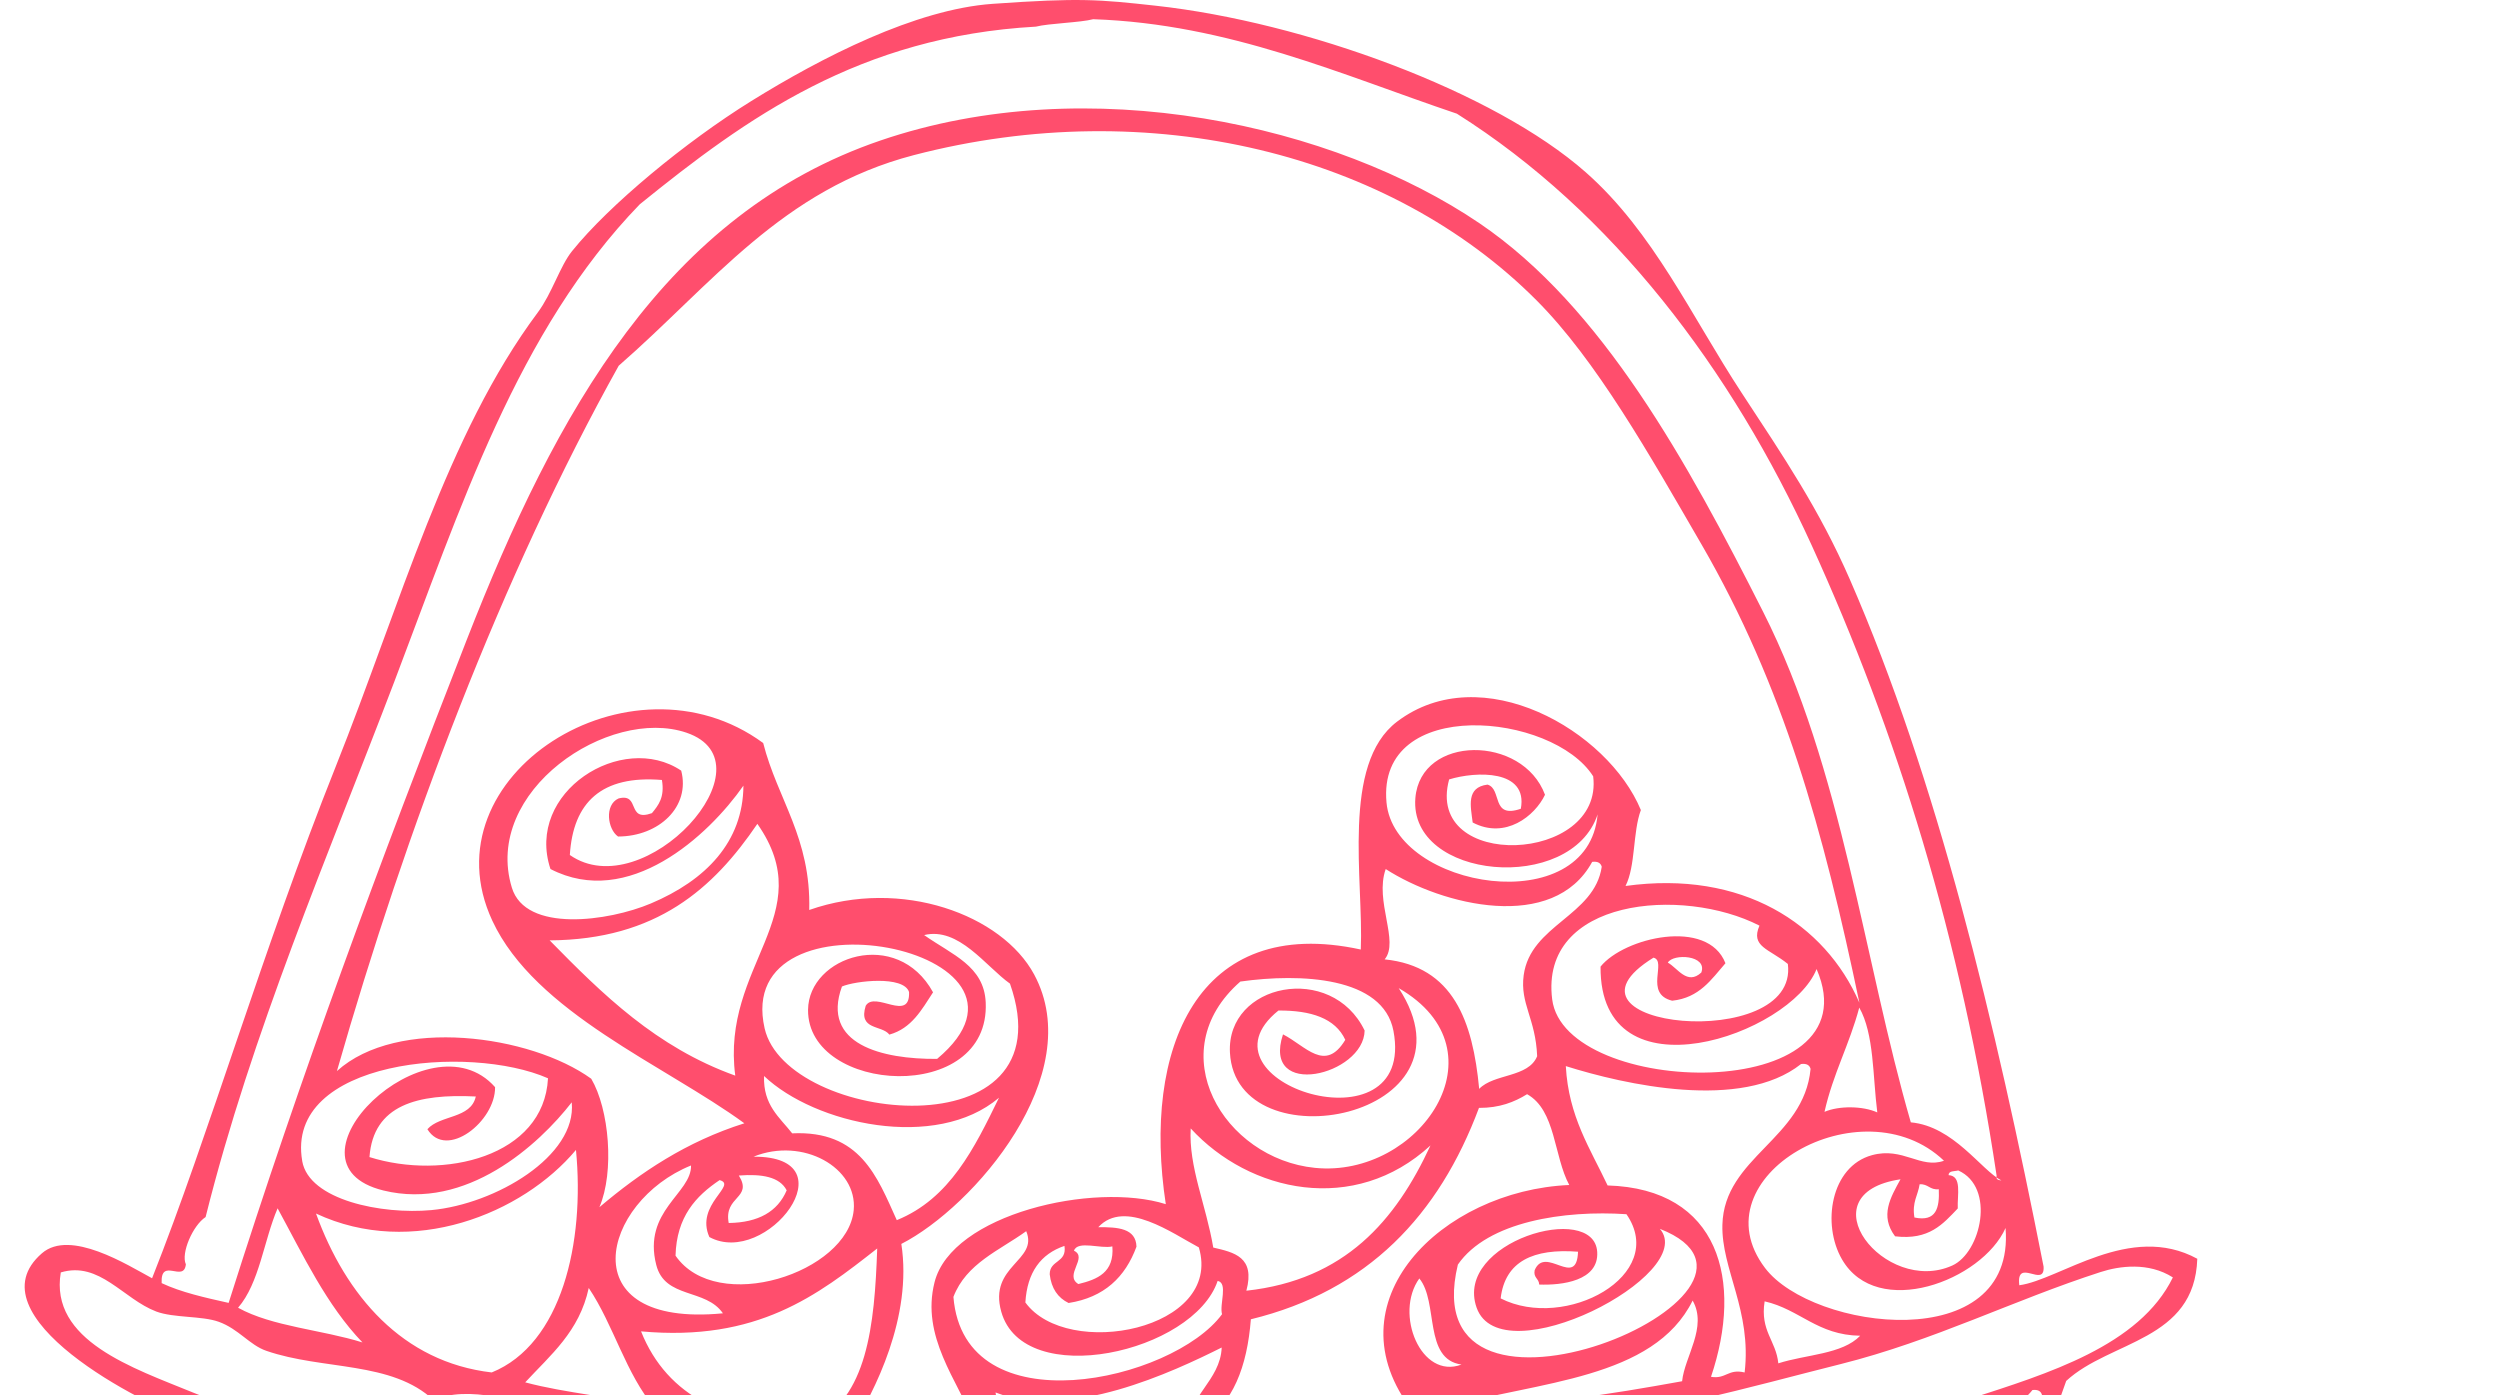
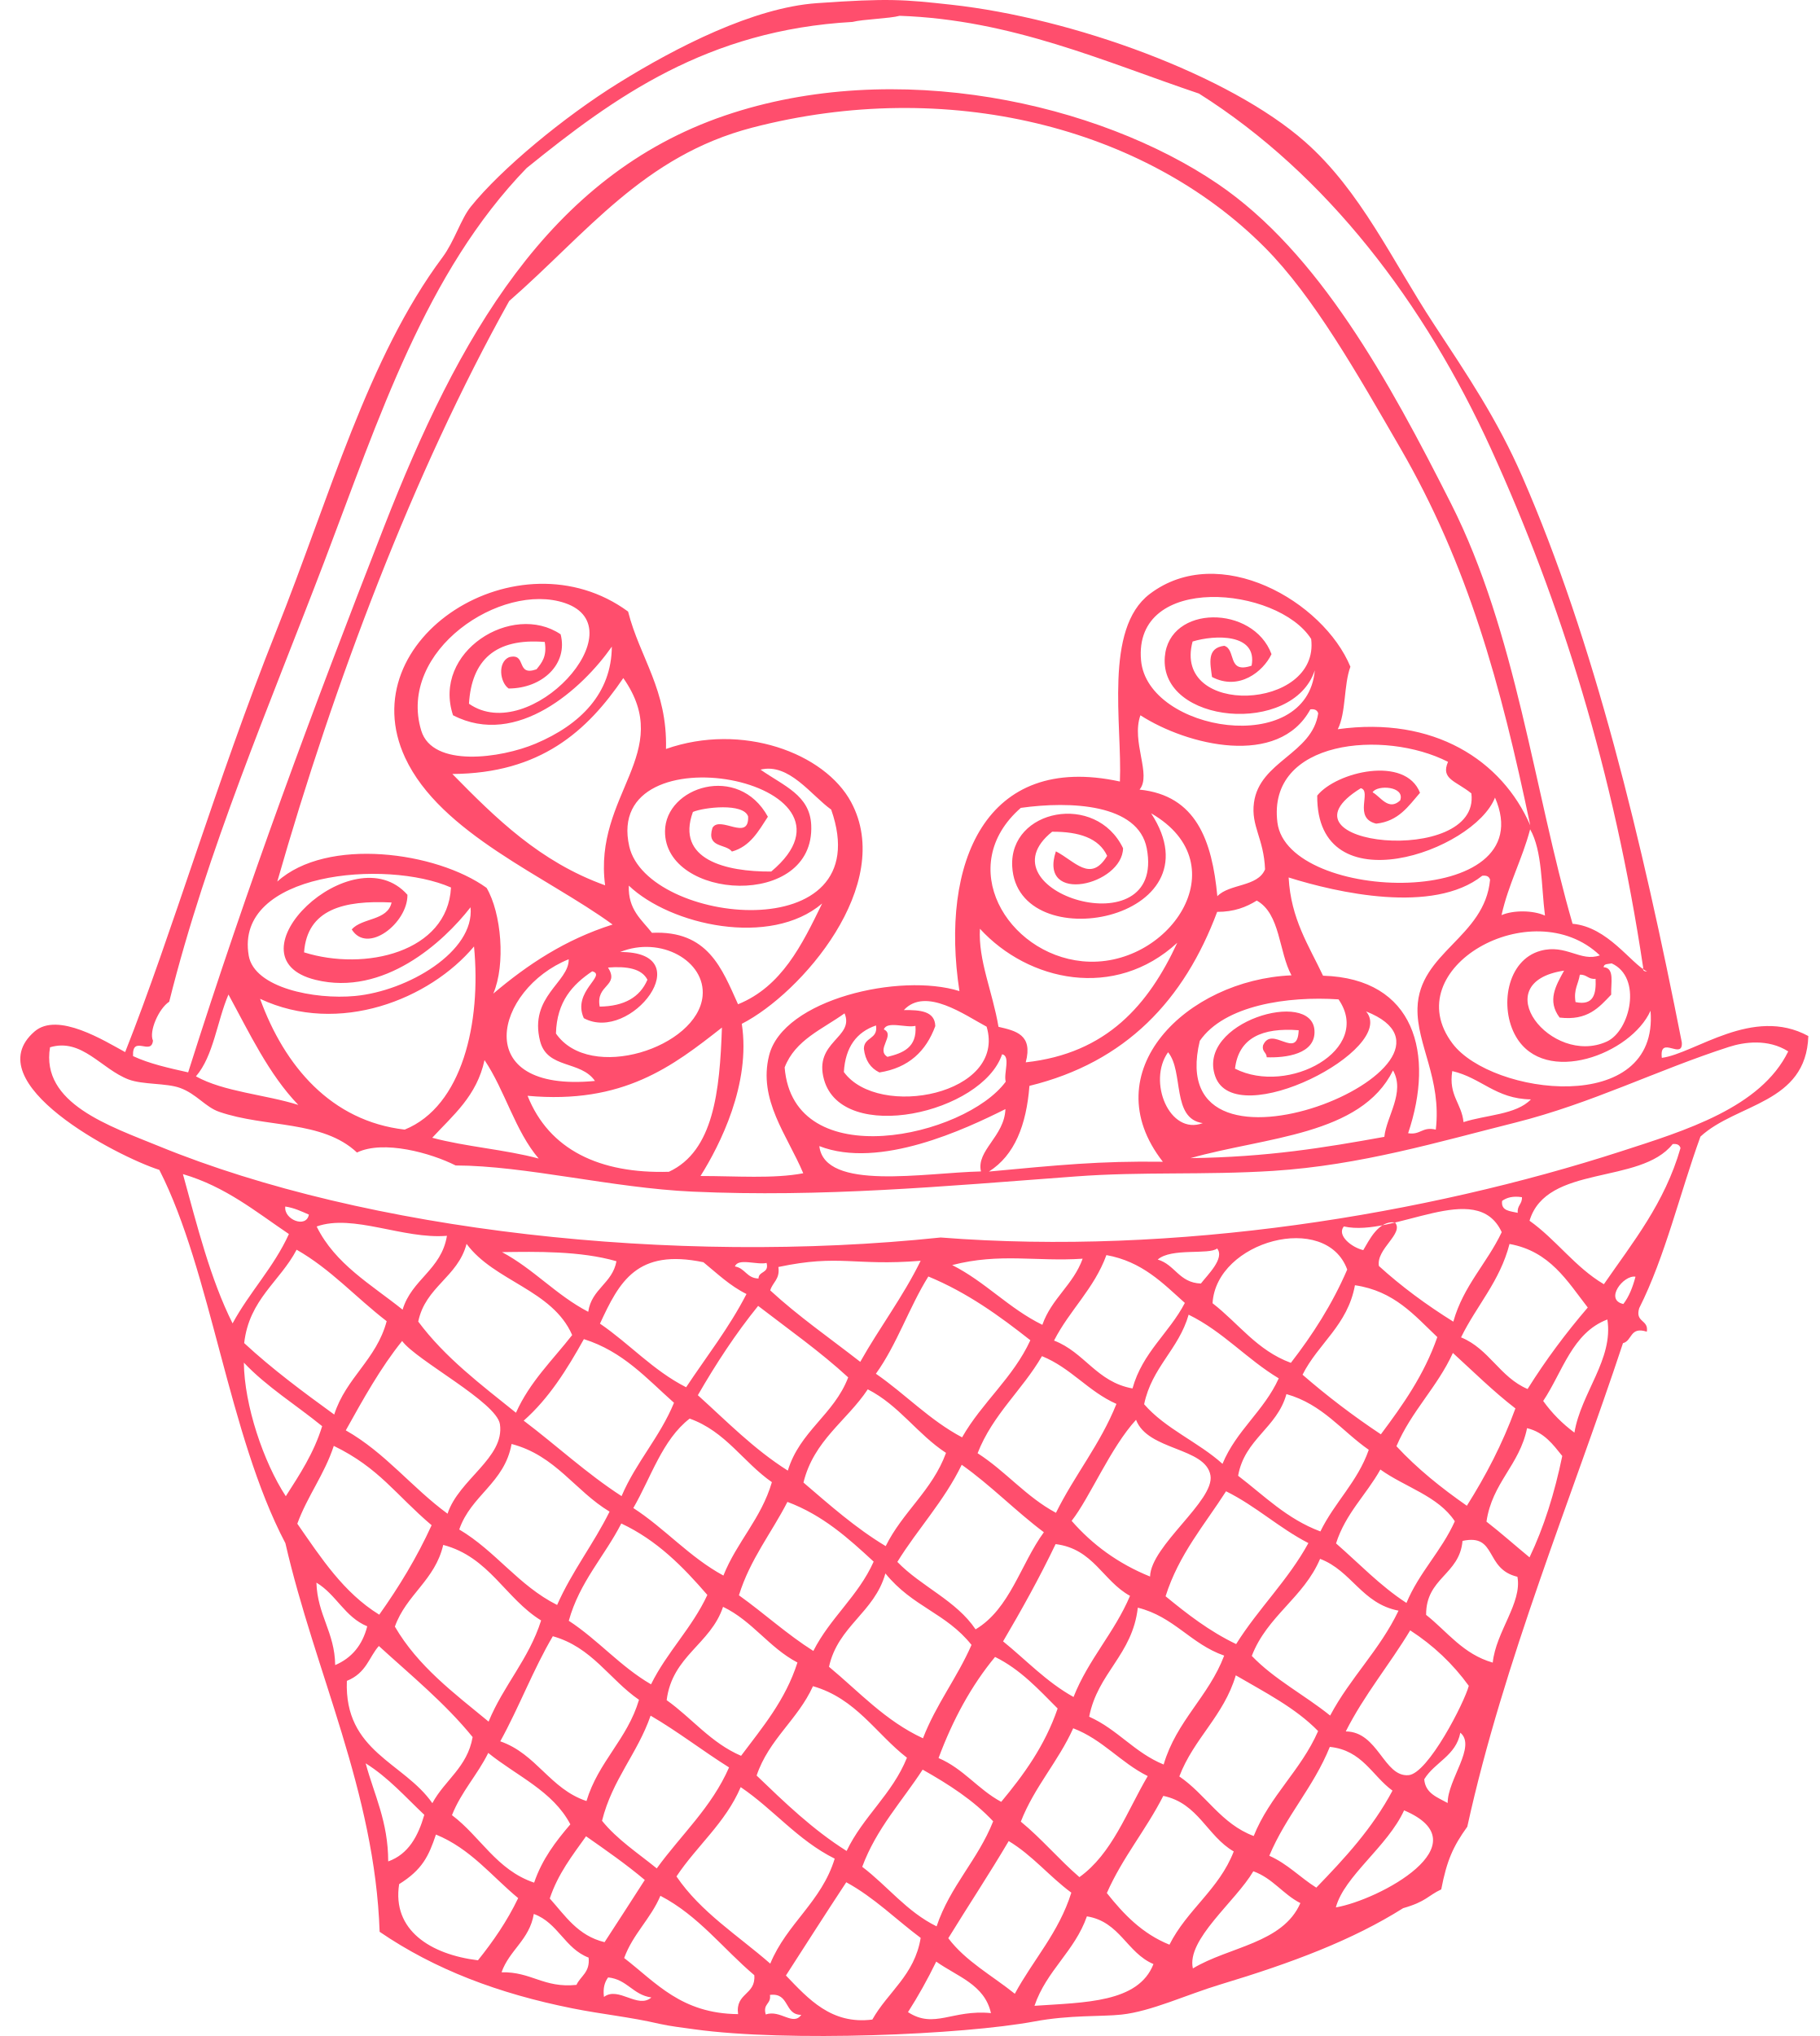
- <svg xmlns="http://www.w3.org/2000/svg" width="95" height="53" viewBox="0 0 95 53" fill="none">
+ <svg xmlns="http://www.w3.org/2000/svg" width="84" height="94" viewBox="0 0 84 94" fill="none">
  <path fill-rule="evenodd" clip-rule="evenodd" d="M77.656 48.128C77.712 48.976 76.604 47.751 76.733 48.84C78.268 48.635 80.935 46.436 83.497 47.833C83.396 50.961 80.184 50.935 78.516 52.475C77.561 55.102 76.887 58.015 75.689 60.395C75.484 61.068 76.134 60.914 76.04 61.483C75.249 61.229 75.375 61.904 74.939 62.012C72.598 69.093 69.419 76.722 67.75 84.338C67.09 85.253 66.803 85.905 66.547 87.231C65.916 87.529 65.863 87.79 64.787 88.099C62.462 89.564 59.694 90.612 56.355 91.619C54.803 92.085 53.166 92.863 51.781 93.012C50.843 93.113 49.415 93.021 47.762 93.329C44.457 93.944 36.364 94.285 32.07 93.692C31.564 93.622 30.908 93.543 30.445 93.437C29.081 93.119 27.78 92.996 26.427 92.723C23.03 92.044 20.083 90.935 17.529 89.189C17.309 82.715 14.544 77.204 13.178 71.249C10.537 66.223 9.755 58.713 7.357 54.013C5.399 53.386 -1.135 49.985 1.594 47.624C2.669 46.694 4.841 48.068 5.779 48.574C7.941 43.122 9.991 36.064 12.754 29.138C15.226 22.942 16.98 16.505 20.434 11.876C20.979 11.145 21.281 10.108 21.738 9.543C23.14 7.799 26.045 5.394 28.552 3.838C31.23 2.176 34.79 0.353 37.716 0.146C41.042 -0.089 41.748 -0.021 43.917 0.217C49.556 0.837 56.773 3.47 60.26 6.548C62.832 8.815 64.287 12.04 66.183 14.929C67.777 17.358 69.133 19.356 70.297 22.024C73.604 29.611 75.817 38.791 77.656 48.129L77.656 48.128ZM76.051 44.857C75.939 44.844 75.836 44.827 75.871 44.674C74.511 35.605 72.07 27.803 68.852 20.739C65.792 14.022 61.271 8.049 55.361 4.32C50.99 2.848 46.71 0.908 41.541 0.73C41.067 0.858 39.844 0.888 39.366 1.012C32.661 1.388 28.375 4.473 24.312 7.763C19.661 12.569 17.5 19.294 14.982 25.909C12.456 32.538 9.56 39.254 7.813 46.248C7.329 46.563 6.868 47.622 7.063 48.045C6.987 48.76 6.096 47.755 6.143 48.759C6.888 49.109 7.789 49.309 8.688 49.51C11.457 40.764 14.405 32.843 17.736 24.313C21.122 15.645 25.307 8.12 33.461 5.338C41.367 2.639 50.729 4.755 56.226 8.488C60.892 11.655 64.135 17.586 66.998 23.248C70.01 29.201 70.83 36.511 72.611 42.649C74.241 42.799 75.284 44.465 76.051 44.856L76.051 44.857ZM64.659 20.691C62.679 17.274 60.656 13.682 58.38 11.404C52.842 5.849 43.718 3.557 34.732 5.893C29.709 7.2 27.081 10.783 23.511 13.898C19.08 21.837 15.424 31.535 12.803 40.701C15.096 38.626 20.16 39.325 22.467 40.992C23.15 42.147 23.355 44.526 22.777 45.874C24.349 44.544 26.086 43.38 28.286 42.685C25.256 40.472 20.337 38.484 18.708 34.986C16.146 29.485 23.96 24.534 29.001 28.235C29.548 30.383 30.82 31.834 30.751 34.579C34.266 33.345 38.076 34.766 39.296 37.027C41.354 40.843 36.996 45.867 34.251 47.269C34.678 50.042 33.238 52.873 32.345 54.295C33.966 54.294 35.725 54.43 37.089 54.168C36.355 52.42 34.995 50.78 35.512 48.728C36.163 46.135 41.57 44.898 44.3 45.758C43.401 39.874 45.48 34.725 51.71 36.082C51.822 33.447 50.958 29.039 53.088 27.423C56.295 24.99 61.102 27.756 62.353 30.782C62.04 31.624 62.158 32.901 61.77 33.667C66.204 33.052 69.356 35.104 70.657 38.105C69.282 31.535 67.778 26.082 64.659 20.69L64.659 20.691ZM52.687 30.494C52.989 33.791 60.358 34.985 60.709 30.947C59.714 33.98 53.53 33.438 53.784 30.325C53.983 27.911 57.866 27.922 58.71 30.201C58.326 31.009 57.202 31.908 55.962 31.255C55.884 30.631 55.704 29.919 56.526 29.815C57.091 29.982 56.647 31.126 57.791 30.733C58.073 29.231 56.081 29.306 55.067 29.618C54.116 33.116 60.951 32.818 60.541 29.5C59.001 27.072 52.315 26.433 52.687 30.494L52.687 30.494ZM26.085 27.842C23.14 26.843 18.334 30.058 19.45 33.73C19.973 35.455 23.127 35.011 24.733 34.332C26.82 33.45 28.237 31.996 28.25 29.855C26.916 31.765 23.878 34.554 20.918 33.023C19.944 30.095 23.647 27.777 25.886 29.285C26.241 30.65 25.049 31.783 23.486 31.788C23.086 31.51 22.963 30.587 23.503 30.342C24.347 30.122 23.794 31.25 24.773 30.9C25.019 30.6 25.265 30.3 25.153 29.639C22.864 29.451 21.777 30.483 21.654 32.49C24.467 34.455 29.47 28.992 26.085 27.842L26.085 27.842ZM20.887 35.734C22.894 37.779 24.933 39.795 27.94 40.874C27.387 36.666 31.2 34.757 28.78 31.306C27.113 33.761 24.948 35.709 20.887 35.734H20.887ZM52.657 33.024C52.223 34.247 53.187 35.77 52.617 36.456C55.233 36.722 55.966 38.81 56.209 41.377C56.772 40.791 58.077 40.956 58.412 40.136C58.355 38.7 57.754 38.142 57.9 37.059C58.158 35.14 60.591 34.81 60.866 32.936C60.827 32.796 60.716 32.723 60.503 32.751C59.033 35.447 54.818 34.417 52.657 33.024H52.657ZM66.86 35.174C63.932 33.673 58.501 34.143 58.983 37.975C59.456 41.72 71.283 42.018 69.03 36.824C68.051 39.315 60.779 41.856 60.821 36.731C61.711 35.628 64.894 34.871 65.567 36.603C65.031 37.218 64.579 37.918 63.543 38.027C62.459 37.765 63.359 36.521 62.833 36.391C58.529 39.049 68.377 40.048 67.938 36.63C67.223 36.049 66.511 35.977 66.86 35.174L66.86 35.174ZM37.457 38.092C37.635 41.993 30.679 41.569 30.706 38.375C30.722 36.331 34.095 35.226 35.456 37.708C35.025 38.367 34.645 39.078 33.796 39.315C33.508 38.94 32.604 39.159 32.897 38.22C33.244 37.632 34.591 38.874 34.544 37.697C34.335 37.058 32.492 37.273 31.994 37.487C31.192 39.689 33.521 40.254 35.61 40.238C40.636 36.035 27.8 33.573 29.056 39.079C29.885 42.705 40.65 43.849 38.379 37.378C37.456 36.721 36.435 35.212 35.117 35.533C36.194 36.29 37.395 36.709 37.457 38.092L37.457 38.092ZM64.65 36.956C64.894 36.289 63.575 36.225 63.378 36.58C63.747 36.78 64.112 37.455 64.65 36.956ZM52.951 39.172C52.559 37.112 49.423 36.976 47.134 37.299C44.071 39.976 46.5 44.032 49.97 44.379C53.922 44.775 57.284 39.932 53.151 37.549C56.385 42.5 46.972 44.285 46.738 40.006C46.594 37.355 50.603 36.564 51.856 39.161C51.824 40.864 47.931 41.794 48.754 39.306C49.618 39.745 50.356 40.779 51.121 39.514C50.741 38.692 49.818 38.393 48.581 38.4C45.176 41.133 53.838 43.858 52.951 39.172L52.951 39.172ZM69.331 42.25C69.883 42.013 70.788 42.023 71.337 42.272C71.162 40.893 71.219 39.288 70.652 38.288C70.283 39.681 69.653 40.809 69.331 42.25V42.25ZM65.451 46.542C65.517 43.969 68.553 43.284 68.802 40.618C68.764 40.476 68.652 40.405 68.44 40.433C66.177 42.227 61.723 41.211 59.501 40.512C59.605 42.436 60.435 43.656 61.089 45.047C65.349 45.175 66.249 48.674 65.018 52.319C65.591 52.415 65.666 52.002 66.296 52.154C66.572 49.805 65.407 48.226 65.451 46.542L65.451 46.542ZM11.484 44.121C11.744 45.609 14.519 46.158 16.389 45.984C18.83 45.756 21.925 43.931 21.726 41.888C20.47 43.508 17.719 46.011 14.572 45.239C10.347 44.204 16.304 38.472 18.813 41.312C18.829 42.612 16.963 44.081 16.241 42.91C16.724 42.363 17.897 42.517 18.08 41.667C15.868 41.556 14.183 41.983 14.04 43.969C16.848 44.854 20.67 43.962 20.824 40.975C17.837 39.66 10.814 40.263 11.485 44.121L11.484 44.121ZM30.103 43.067C32.687 42.947 33.329 44.708 34.078 46.366C36.096 45.547 37.028 43.628 37.962 41.713C35.571 43.748 30.96 42.721 29.034 40.888C28.994 41.998 29.627 42.458 30.103 43.067L30.103 43.067ZM58.03 41.579C57.543 41.88 56.982 42.103 56.201 42.1C54.681 46.167 51.988 49.044 47.533 50.133C47.392 51.94 46.849 53.341 45.663 54.089C48.849 53.793 50.747 53.596 53.693 53.637C50.446 49.484 54.79 45.238 59.632 45.03C59.039 43.935 59.123 42.187 58.029 41.579L58.03 41.579ZM67.074 48.187C68.88 50.564 76.612 51.563 76.211 46.664C75.313 48.671 71.333 50.164 69.997 47.858C69.222 46.524 69.564 44.323 71.137 43.896C72.315 43.575 72.979 44.427 73.871 44.108C70.751 41.134 64.436 44.714 67.074 48.187L67.074 48.187ZM46.104 47.407C46.897 47.592 47.706 47.763 47.362 49.047C51.105 48.637 53.033 46.388 54.359 43.526C51.471 46.188 47.48 45.315 45.247 42.88C45.162 44.333 45.833 45.796 46.104 47.407L46.104 47.407ZM32.441 45.986C32.593 44.37 30.507 43.195 28.633 43.954C32.377 43.932 29.128 48.185 26.956 47.008C26.403 45.771 28.043 45.033 27.345 44.844C26.442 45.452 25.711 46.233 25.67 47.716C27.239 49.986 32.215 48.364 32.441 45.986L32.441 45.986ZM12.008 46.114C13.139 49.228 15.291 51.759 18.686 52.153C21.35 51.074 22.227 47.211 21.887 43.697C19.854 46.126 15.659 47.826 12.008 46.114H12.008ZM74.395 45.922C73.833 46.51 73.308 47.136 72.013 46.98C71.426 46.199 71.838 45.507 72.219 44.813C68.552 45.362 71.628 49.249 74.189 48.089C75.28 47.593 75.84 45.119 74.413 44.477C74.27 44.517 74.052 44.479 74.045 44.655C74.566 44.684 74.372 45.41 74.395 45.922L74.395 45.922ZM27.471 49.906C26.816 48.95 25.268 49.365 24.938 48.068C24.412 46.008 26.286 45.346 26.259 44.288C22.86 45.658 21.613 50.472 27.47 49.906H27.471ZM72.748 46.265C73.583 46.441 73.706 45.894 73.674 45.191C73.33 45.228 73.274 44.983 72.946 45.002C72.884 45.425 72.651 45.677 72.748 46.265V46.265ZM27.691 46.474C28.818 46.458 29.55 46.042 29.894 45.233C29.629 44.717 28.946 44.603 28.076 44.67C28.621 45.547 27.494 45.441 27.691 46.474L27.691 46.474ZM55.399 48.055C53.578 55.585 69.104 49.068 63.076 46.696C64.561 48.423 57.036 52.319 56.111 49.69C55.232 47.19 60.575 45.637 60.694 47.573C60.763 48.68 59.34 48.846 58.489 48.813C58.483 48.581 58.26 48.56 58.317 48.268C58.723 47.3 59.915 48.999 59.965 47.565C58.277 47.435 57.191 47.92 57.025 49.339C59.484 50.591 63.409 48.461 61.805 46.14C59.456 45.982 56.532 46.411 55.399 48.055L55.399 48.055ZM45.556 47.401C44.561 46.875 42.74 45.545 41.734 46.634C42.481 46.626 43.167 46.676 43.186 47.374C42.761 48.53 41.96 49.302 40.606 49.514C40.197 49.315 39.951 48.959 39.889 48.423C39.887 47.869 40.552 47.997 40.449 47.344C39.549 47.651 39.033 48.344 38.964 49.494C40.561 51.688 46.487 50.533 45.556 47.401L45.556 47.401ZM9.047 49.694C10.337 50.411 12.242 50.531 13.774 51.013C12.409 49.594 11.526 47.71 10.549 45.916C10.021 47.148 9.861 48.753 9.047 49.694L9.047 49.694ZM36.23 49.282C36.632 54.279 44.564 52.491 46.438 49.94C46.331 49.565 46.676 48.756 46.271 48.674C45.355 51.401 38.892 52.852 38.048 49.845C37.554 48.084 39.471 47.916 38.996 46.785C37.978 47.519 36.718 48.008 36.23 49.282L36.23 49.282ZM40.978 48.794C41.705 48.617 42.347 48.354 42.27 47.363C41.836 47.469 40.951 47.121 40.811 47.527C41.357 47.785 40.421 48.458 40.978 48.794L40.978 48.794ZM24.36 50.592C25.351 53.083 27.688 54.196 30.885 54.1C32.948 53.146 33.234 50.388 33.334 47.442C31.063 49.224 28.783 50.994 24.36 50.592ZM79.837 48.333C76.497 49.409 73.504 50.942 69.947 51.835C66.437 52.713 62.828 53.799 58.794 54.058C55.583 54.261 52.727 54.085 49.67 54.315C43.524 54.772 37.974 55.287 31.968 55.016C28.283 54.849 24.252 53.816 21.037 53.808C19.897 53.231 17.703 52.621 16.483 53.211C14.887 51.708 12.275 52.076 10.12 51.331C9.482 51.112 9.07 50.5 8.309 50.227C7.678 49.999 6.596 50.085 5.94 49.839C4.677 49.36 3.781 47.913 2.31 48.352C1.874 50.946 5.058 51.985 7.364 52.928C16.91 56.834 31.073 58.433 43.434 57.134C54.292 57.986 65.854 56.067 74.855 53.155C77.805 52.2 81.301 51.14 82.569 48.542C81.64 47.948 80.523 48.112 79.838 48.333H79.837ZM55.537 51.853C54.083 51.653 54.671 49.475 53.934 48.581C52.971 49.924 53.998 52.435 55.537 51.853ZM19.958 52.529C21.498 52.945 23.334 53.073 24.873 53.489C23.786 52.219 23.318 50.347 22.372 48.943C22.018 50.597 20.918 51.491 19.958 52.529V52.529ZM54.971 53.47C58.542 53.42 61.122 52.991 63.92 52.487C64.016 51.544 64.892 50.431 64.321 49.421C62.834 52.423 58.448 52.486 54.971 53.47H54.971ZM67.576 51.807C68.623 51.468 70.005 51.468 70.688 50.758C69.053 50.735 68.402 49.759 67.056 49.451C66.877 50.579 67.49 50.937 67.576 51.807L67.576 51.807ZM37.831 52.914C38.078 55.009 42.699 54.141 45.295 54.084C45.069 53.116 46.379 52.469 46.424 51.206C44.594 52.12 40.612 54.002 37.831 52.914L37.831 52.914ZM70.624 56.36C71.865 57.242 72.72 58.501 74.057 59.291C75.393 57.355 76.862 55.553 77.595 53.005C77.555 52.866 77.445 52.796 77.233 52.821C75.734 54.715 71.407 53.741 70.624 56.36L70.624 56.36ZM10.739 61.099C11.528 59.645 12.638 58.516 13.34 56.974C11.815 55.948 10.427 54.79 8.446 54.207C9.106 56.605 9.714 59.053 10.739 61.1V61.099ZM69.358 55.443C69.297 55.918 69.734 55.913 70.08 55.995C70.044 55.651 70.29 55.597 70.274 55.273C69.85 55.208 69.572 55.292 69.358 55.443V55.443ZM62.049 56.623C61.713 57.038 62.412 57.592 62.947 57.717C63.2 57.304 63.643 56.327 64.416 56.442C64.835 56.958 63.535 57.658 63.669 58.45C64.716 59.402 65.868 60.248 67.105 61.02C67.57 59.358 68.659 58.328 69.34 56.887C68.179 54.377 64.381 57.152 62.049 56.623L62.049 56.623ZM14.262 56.077C13.924 55.93 13.598 55.77 13.173 55.704C13.093 56.305 14.144 56.726 14.262 56.077ZM14.621 56.626C15.473 58.362 17.143 59.306 18.59 60.466C19.008 59.063 20.38 58.626 20.637 57.056C18.62 57.225 16.303 56.026 14.621 56.626V56.626ZM55.988 60.169C57.184 61.093 58.04 62.348 59.604 62.921C60.608 61.625 61.511 60.223 62.206 58.614C61.226 55.925 56.154 57.289 55.988 60.169V60.169ZM67.462 61.745C68.76 62.274 69.251 63.584 70.534 64.129C71.375 62.786 72.306 61.54 73.313 60.367C72.363 59.143 71.565 57.77 69.7 57.433C69.25 59.172 68.177 60.277 67.462 61.745V61.745ZM53.456 58.152C54.26 58.387 54.441 59.225 55.45 59.259C55.741 58.876 56.57 58.092 56.198 57.641C55.83 57.947 54.085 57.598 53.456 58.152H53.456ZM19.312 61.016C20.547 62.677 22.21 63.927 23.824 65.225C24.461 63.798 25.516 62.795 26.419 61.638C25.508 59.544 22.824 59.164 21.543 57.428C21.139 58.967 19.644 59.402 19.312 61.016ZM27.161 60.564C27.313 59.501 28.277 59.257 28.464 58.23C26.799 57.748 24.75 57.786 23.179 57.809C24.646 58.592 25.68 59.794 27.16 60.564L27.161 60.564ZM43.966 58.407C45.501 59.182 46.578 60.405 48.129 61.166C48.554 59.948 49.556 59.319 49.99 58.113C47.834 58.258 46.18 57.835 43.966 58.407V58.407ZM51.087 57.946C50.519 59.503 49.386 60.488 48.669 61.893C50.081 62.432 50.634 63.804 52.292 64.103C52.752 62.437 53.983 61.55 54.709 60.155C53.685 59.238 52.741 58.246 51.087 57.946L51.087 57.946ZM11.275 62.009C12.562 63.203 13.991 64.262 15.432 65.308C15.977 63.604 17.382 62.773 17.854 60.998C16.447 59.918 15.284 58.603 13.696 57.698C12.924 59.172 11.505 59.985 11.275 62.009ZM32.479 58.276C29.406 57.636 28.599 59.173 27.703 61.111C29.074 62.047 30.149 63.269 31.681 64.048C32.624 62.627 33.664 61.306 34.468 59.743C33.694 59.36 33.113 58.792 32.479 58.276V58.276ZM35.941 58.496C36.022 59.064 35.673 59.199 35.564 59.576C36.856 60.767 38.324 61.786 39.721 62.875C40.615 61.286 41.692 59.877 42.51 58.209C39.42 58.46 38.783 57.894 35.941 58.496L35.941 58.496ZM35.023 59.027C35.029 58.668 35.523 58.803 35.396 58.309C34.959 58.413 34.075 58.066 33.935 58.471C34.408 58.549 34.479 59.017 35.023 59.027V59.027ZM74.956 60.204C75.22 59.864 75.388 59.426 75.517 58.944C74.96 58.85 74.071 60.014 74.956 60.204ZM40.443 63.424C41.808 64.366 42.913 65.56 44.423 66.361C45.348 64.74 46.771 63.624 47.575 61.878C46.152 60.757 44.676 59.685 42.865 58.934C41.98 60.351 41.408 62.088 40.443 63.424H40.443ZM60.143 63.469C61.278 64.455 62.483 65.372 63.76 66.221C64.769 64.87 65.754 63.488 66.366 61.732C65.31 60.73 64.38 59.605 62.563 59.338C62.223 61.19 60.873 62.016 60.143 63.469ZM32.222 64.415C33.56 65.622 34.812 66.911 36.377 67.897C36.927 66.076 38.513 65.308 39.164 63.592C37.871 62.402 36.411 61.373 35.006 60.292C33.975 61.564 33.065 62.954 32.222 64.415V64.415ZM52.829 64.832C53.81 65.966 55.333 66.578 56.447 67.584C57.086 66.037 58.365 65.142 59.044 63.637C57.564 62.748 56.476 61.478 54.884 60.698C54.424 62.303 53.184 63.12 52.829 64.832V64.832ZM71.255 64.681C71.656 65.242 72.139 65.729 72.697 66.142C73.002 64.304 74.507 62.755 74.218 60.919C72.596 61.53 72.153 63.336 71.255 64.681L71.255 64.681ZM26.96 61.826C26.178 63.229 25.339 64.571 24.181 65.59C25.701 66.738 27.079 68.025 28.7 69.074C29.371 67.501 30.467 66.355 31.121 64.765C29.868 63.654 28.772 62.396 26.96 61.826ZM15.967 66.038C17.791 67.072 19.018 68.682 20.665 69.886C21.178 68.309 23.308 67.304 23.084 65.758C22.937 64.737 19.223 62.809 18.568 61.912C17.568 63.152 16.77 64.597 15.967 66.037L15.967 66.038ZM64.478 66.77C65.441 67.808 66.551 68.697 67.73 69.519C68.599 68.143 69.371 66.672 69.972 65.026C68.946 64.234 68.034 63.33 67.085 62.464C66.363 64.047 65.166 65.153 64.479 66.77H64.478ZM45.139 67.094C46.436 67.923 47.371 69.102 48.757 69.845C49.62 68.099 50.804 66.682 51.55 64.817C50.242 64.238 49.452 63.155 48.111 62.612C47.2 64.184 45.839 65.303 45.139 67.094ZM13.196 69.079C13.834 68.082 14.489 67.097 14.875 65.845C13.672 64.864 12.318 64.031 11.26 62.911C11.279 64.871 12.166 67.505 13.196 69.079H13.196ZM37.099 68.448C38.307 69.481 39.491 70.538 40.896 71.383C41.678 69.798 43.049 68.811 43.681 67.078C42.357 66.215 41.519 64.884 40.068 64.144C39.1 65.602 37.577 66.495 37.099 68.448V68.448ZM57.168 68.134C58.371 69.052 59.416 70.125 60.967 70.705C61.622 69.359 62.681 68.422 63.201 66.936C61.949 66.065 61.069 64.834 59.399 64.364C58.966 65.934 57.47 66.431 57.168 68.134L57.168 68.134ZM49.481 70.216C50.439 71.313 51.626 72.19 53.102 72.787C53.14 71.359 56.09 69.285 55.892 68.12C55.668 66.813 52.998 66.983 52.455 65.551C51.27 66.843 50.316 69.153 49.481 70.216V70.216ZM31.844 65.495C30.582 66.471 30.065 68.201 29.243 69.624C30.716 70.579 31.827 71.887 33.402 72.742C34.025 71.179 35.145 70.123 35.641 68.43C34.317 67.509 33.508 66.088 31.844 65.495H31.844ZM68.636 70.252C69.319 70.782 69.958 71.354 70.624 71.901C71.291 70.505 71.782 68.931 72.135 67.221C71.705 66.686 71.299 66.127 70.51 65.937C70.159 67.654 68.898 68.448 68.636 70.252L68.636 70.252ZM21.205 70.615C22.885 71.609 23.942 73.206 25.724 74.099C26.412 72.543 27.402 71.291 28.146 69.79C26.55 68.833 25.655 67.199 23.621 66.667C23.297 68.471 21.747 69.033 21.205 70.615ZM13.728 70.348C14.818 71.915 15.857 73.528 17.511 74.548C18.416 73.273 19.244 71.919 19.929 70.418C18.266 69.008 17.516 67.778 15.412 66.755C14.977 68.081 14.199 69.06 13.728 70.348H13.728ZM41.434 72.111C42.532 73.249 44.148 73.889 45.046 75.225C46.637 74.278 47.124 72.213 48.199 70.742C46.881 69.754 45.756 68.581 44.406 67.627C43.594 69.305 42.383 70.575 41.434 72.111V72.111ZM63.737 67.847C63.085 69.013 62.13 69.875 61.69 71.257C62.759 72.188 63.727 73.217 64.941 74.006C65.529 72.591 66.555 71.617 67.174 70.236C66.41 69.07 64.867 68.659 63.737 67.847V67.847ZM53.819 73.698C54.819 74.518 55.842 75.314 57.077 75.905C58.105 74.264 59.47 72.965 60.413 71.243C59.049 70.539 57.996 69.536 56.611 68.851C55.619 70.402 54.433 71.759 53.819 73.698ZM36.358 69.341C35.618 70.785 34.637 71.986 34.119 73.653C35.289 74.489 36.329 75.447 37.555 76.223C38.33 74.692 39.627 73.693 40.34 72.099C39.175 71.022 38 69.957 36.358 69.341V69.341ZM26.263 74.829C27.622 75.717 28.636 76.936 30.06 77.764C30.803 76.264 31.948 75.17 32.661 73.637C31.541 72.341 30.344 71.116 28.688 70.338C27.907 71.864 26.766 73.024 26.263 74.829V74.829ZM65.849 74.557C66.83 75.333 67.548 76.366 68.925 76.761C69.075 75.328 70.289 74.003 70.065 72.798C68.532 72.437 69.138 70.792 67.53 71.142C67.392 72.712 65.837 72.841 65.849 74.557L65.849 74.557ZM48.741 71.29C47.994 72.85 47.169 74.329 46.316 75.78C47.388 76.648 48.319 77.654 49.569 78.348C50.257 76.606 51.455 75.384 52.177 73.679C50.919 72.99 50.487 71.505 48.741 71.29ZM18.233 75.099C19.296 76.927 20.964 78.17 22.56 79.485C23.25 77.807 24.414 76.613 24.985 74.815C23.331 73.795 22.593 71.888 20.465 71.327C20.089 72.959 18.758 73.621 18.233 75.099ZM57.8 76.452C58.838 77.535 60.242 78.258 61.418 79.206C62.342 77.463 63.713 76.171 64.575 74.363C62.88 74.036 62.413 72.523 60.953 71.971C60.195 73.762 58.506 74.609 57.8 76.452V76.452ZM38.278 76.954C39.669 78.108 40.871 79.446 42.617 80.255C43.225 78.679 44.193 77.466 44.858 75.943C43.673 74.459 42.147 74.201 40.882 72.644C40.377 74.453 38.695 75.062 38.278 76.954H38.278ZM15.477 76.875C16.239 76.55 16.734 75.957 16.957 75.085C15.92 74.66 15.524 73.612 14.61 73.069C14.657 74.572 15.455 75.348 15.477 76.875L15.477 76.875ZM50.291 79.259C51.599 79.839 52.388 80.921 53.73 81.466C54.324 79.447 55.808 78.332 56.525 76.438C54.985 75.904 54.204 74.636 52.537 74.225C52.287 76.409 50.687 77.225 50.291 79.259ZM30.782 78.495C31.953 79.326 32.813 80.46 34.218 81.064C35.203 79.748 36.262 78.504 36.821 76.757C35.504 76.066 34.742 74.838 33.386 74.186C32.81 75.918 31.042 76.442 30.782 78.495ZM62.139 79.938C63.642 79.95 63.891 82.048 65.035 81.958C65.941 81.887 67.625 78.586 67.819 77.833C67.084 76.816 66.181 75.964 65.114 75.272C64.156 76.862 62.995 78.243 62.139 79.938V79.938ZM25.526 75.543C24.626 77.069 23.962 78.834 23.099 80.395C24.776 80.976 25.388 82.588 27.08 83.152C27.628 81.33 28.964 80.306 29.505 78.478C28.14 77.539 27.339 76.052 25.526 75.543V75.543ZM16.016 77.604C15.888 80.882 18.652 81.362 19.963 83.251C20.535 82.184 21.58 81.597 21.823 80.199C20.55 78.632 18.981 77.352 17.493 75.994C17.038 76.501 16.924 77.241 16.016 77.604L16.016 77.604ZM45.946 76.499C44.848 77.824 43.996 79.398 43.336 81.168C44.491 81.658 45.161 82.618 46.23 83.189C47.276 81.932 48.245 80.598 48.835 78.88C47.96 78.003 47.127 77.082 45.946 76.499V76.499ZM54.453 82.016C55.683 82.853 56.381 84.204 57.888 84.767C58.635 82.906 60.07 81.737 60.862 79.922C59.817 78.849 58.404 78.133 57.061 77.348C56.506 79.222 55.123 80.259 54.453 82.017V82.016ZM34.936 81.975C36.234 83.222 37.526 84.471 39.091 85.457C39.858 83.856 41.198 82.839 41.877 81.152C40.442 80.041 39.53 78.422 37.538 77.849C36.839 79.395 35.502 80.297 34.936 81.975ZM27.798 84.064C28.499 84.932 29.456 85.555 30.325 86.262C31.444 84.714 32.85 83.457 33.663 81.6C32.432 80.827 31.308 79.949 30.041 79.21C29.432 80.965 28.27 82.165 27.798 84.064H27.798ZM47.135 84.103C48.101 84.895 48.895 85.851 49.841 86.665C51.354 85.58 52.029 83.642 52.995 82C51.735 81.374 50.921 80.316 49.554 79.793C48.856 81.342 47.765 82.489 47.135 84.103ZM65.762 82.147C65.816 82.808 66.376 82.98 66.844 83.243C66.837 82.163 68.183 80.628 67.429 79.997C67.225 81.07 66.244 81.355 65.762 82.147L65.762 82.147ZM61.402 80.652C60.653 82.513 59.376 83.839 58.608 85.679C59.453 86.052 60.032 86.683 60.778 87.15C62.089 85.796 63.369 84.413 64.296 82.672C63.35 81.98 62.902 80.806 61.402 80.652L61.402 80.652ZM20.869 83.804C22.185 84.792 22.928 86.336 24.663 86.92C25.033 85.832 25.666 85.01 26.335 84.228C25.529 82.688 23.85 81.99 22.544 80.931C22.044 81.946 21.299 82.717 20.869 83.804L20.869 83.804ZM17.925 85.94C18.858 85.605 19.305 84.779 19.592 83.789C18.72 82.966 17.93 82.065 16.884 81.411C17.279 82.87 17.922 84.096 17.925 85.94H17.925ZM39.812 86.189C40.984 87.078 41.861 88.256 43.246 88.938C43.872 87.073 45.151 85.873 45.858 84.088C44.953 83.118 43.806 82.381 42.602 81.702C41.647 83.172 40.469 84.418 39.812 86.189ZM31.235 86.633C32.357 88.285 34.078 89.359 35.566 90.659C36.326 88.809 37.93 87.813 38.541 85.812C36.835 84.962 35.721 83.539 34.201 82.51C33.491 84.168 32.179 85.213 31.235 86.633ZM53.713 82.914C52.918 84.483 51.829 85.758 51.107 87.4C51.883 88.378 52.74 89.276 53.998 89.784C54.809 88.169 56.288 87.234 56.966 85.48C55.733 84.767 55.331 83.251 53.713 82.914L53.713 82.914ZM64.832 83.582C64.068 85.256 62.069 86.614 61.681 88.063C63.674 87.719 68.498 85.14 64.832 83.582ZM18.43 86.988C18.096 89.111 19.876 90.235 22.069 90.505C22.769 89.632 23.414 88.701 23.926 87.634C22.698 86.619 21.729 85.353 20.129 84.699C19.796 85.689 19.508 86.316 18.43 86.988L18.43 86.988ZM25.385 87.651C26.1 88.448 26.682 89.371 27.915 89.668C28.538 88.715 29.155 87.755 29.772 86.796C28.916 86.075 27.989 85.428 27.06 84.779C26.43 85.663 25.765 86.51 25.385 87.651H25.385ZM43.786 89.486C44.592 90.553 45.818 91.213 46.858 92.05C47.709 90.475 48.887 89.233 49.467 87.382C48.453 86.635 47.677 85.663 46.576 85C45.675 86.526 44.709 87.983 43.786 89.486L43.786 89.486ZM55.081 90.88C56.737 89.877 59.232 89.726 60.043 87.864C59.236 87.453 58.767 86.716 57.871 86.395C57.05 87.79 54.773 89.549 55.08 90.88L55.081 90.88ZM36.289 91.207C37.324 92.285 38.388 93.482 40.279 93.241C40.999 91.961 42.228 91.195 42.511 89.471C41.365 88.616 40.373 87.611 39.075 86.902C38.135 88.326 37.215 89.771 36.289 91.207ZM28.82 90.4C30.292 91.535 31.456 92.968 34.08 92.99C33.944 91.997 34.904 92.119 34.829 91.192C33.384 89.971 32.254 88.444 30.493 87.527C30.043 88.593 29.225 89.287 28.82 90.4H28.82ZM47.766 92.606C50.074 92.447 52.565 92.471 53.259 90.679C52.021 90.152 51.714 88.721 50.186 88.476C49.62 90.094 48.32 90.975 47.766 92.606L47.766 92.606ZM23.158 91.058C24.542 91.028 25.101 91.796 26.617 91.64C26.809 91.226 27.251 91.064 27.178 90.381C26.076 89.96 25.768 88.771 24.648 88.365C24.447 89.561 23.524 90.027 23.158 91.058L23.158 91.058ZM41.925 92.898C43.145 93.69 43.966 92.768 45.756 92.943C45.462 91.618 44.182 91.249 43.229 90.565C42.832 91.381 42.397 92.16 41.925 92.898L41.925 92.898ZM27.887 92.196C28.557 91.69 29.446 92.764 30.076 92.221C29.218 92.1 28.968 91.388 28.08 91.295C27.925 91.503 27.833 91.776 27.887 92.196L27.887 92.196ZM35.357 93.005C36.041 92.772 36.611 93.557 36.999 93.024C36.195 93.026 36.473 91.984 35.55 92.104C35.619 92.538 35.212 92.491 35.357 93.005V93.005Z" fill="#FF4E6D" />
</svg>
